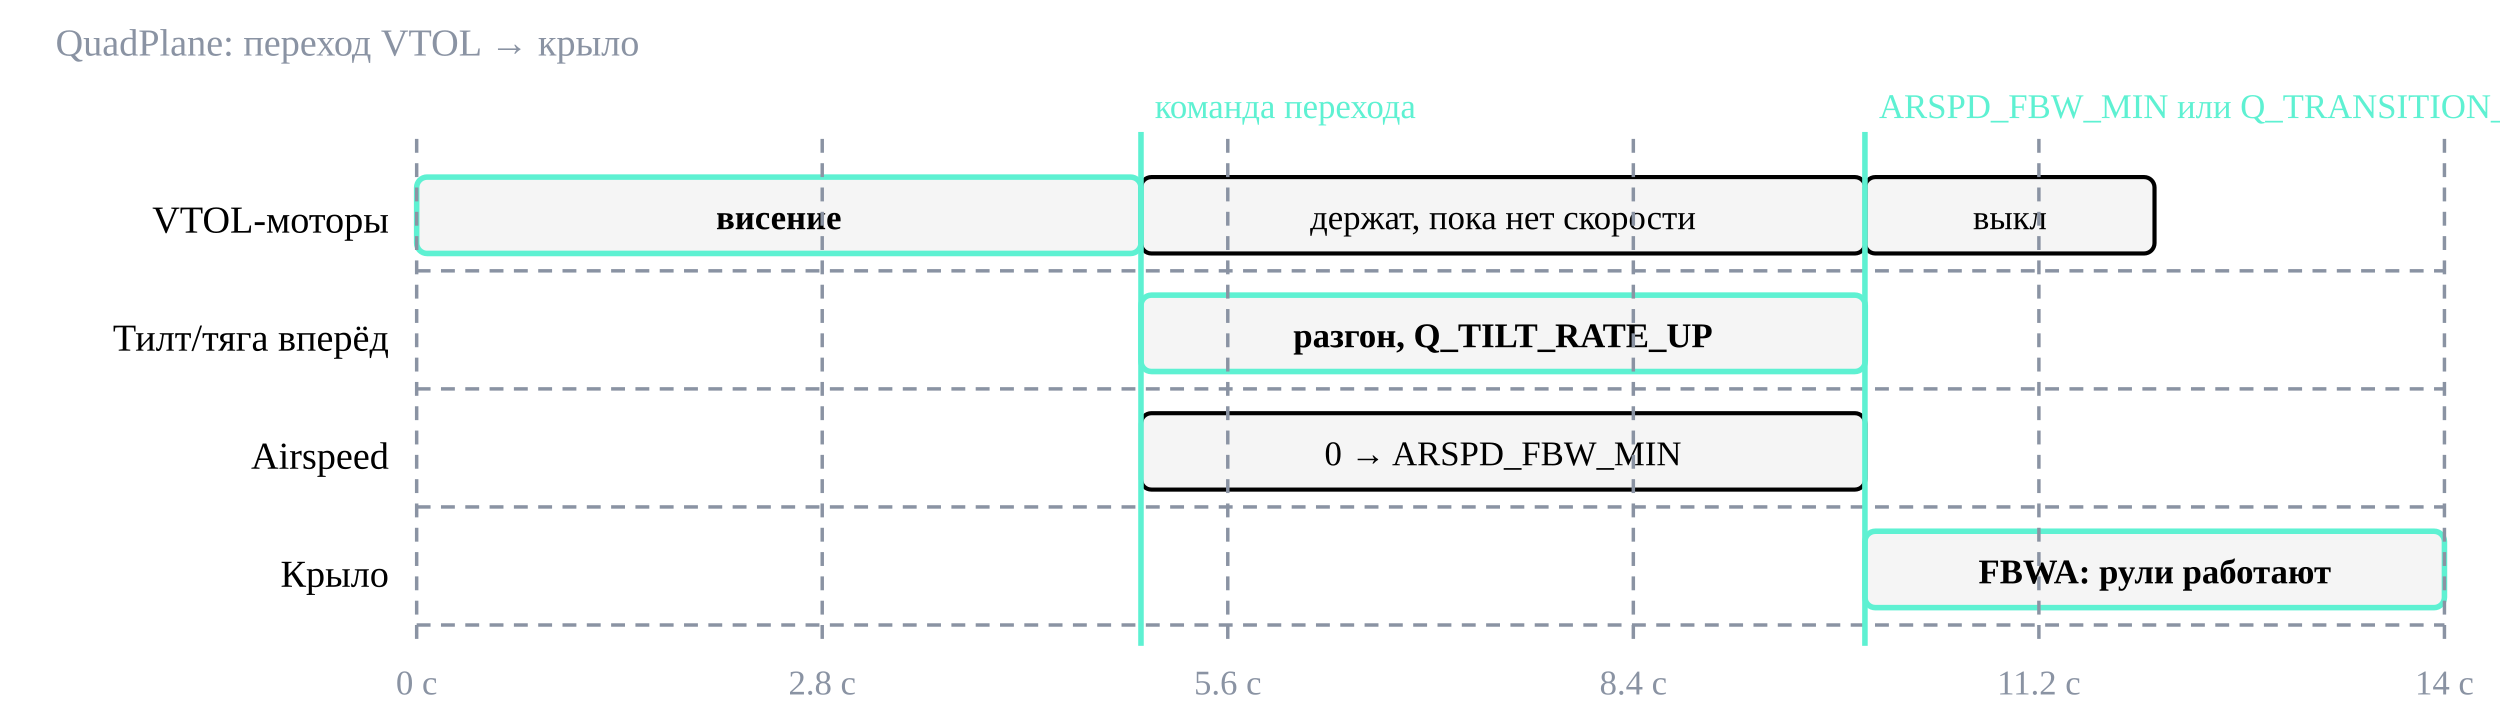
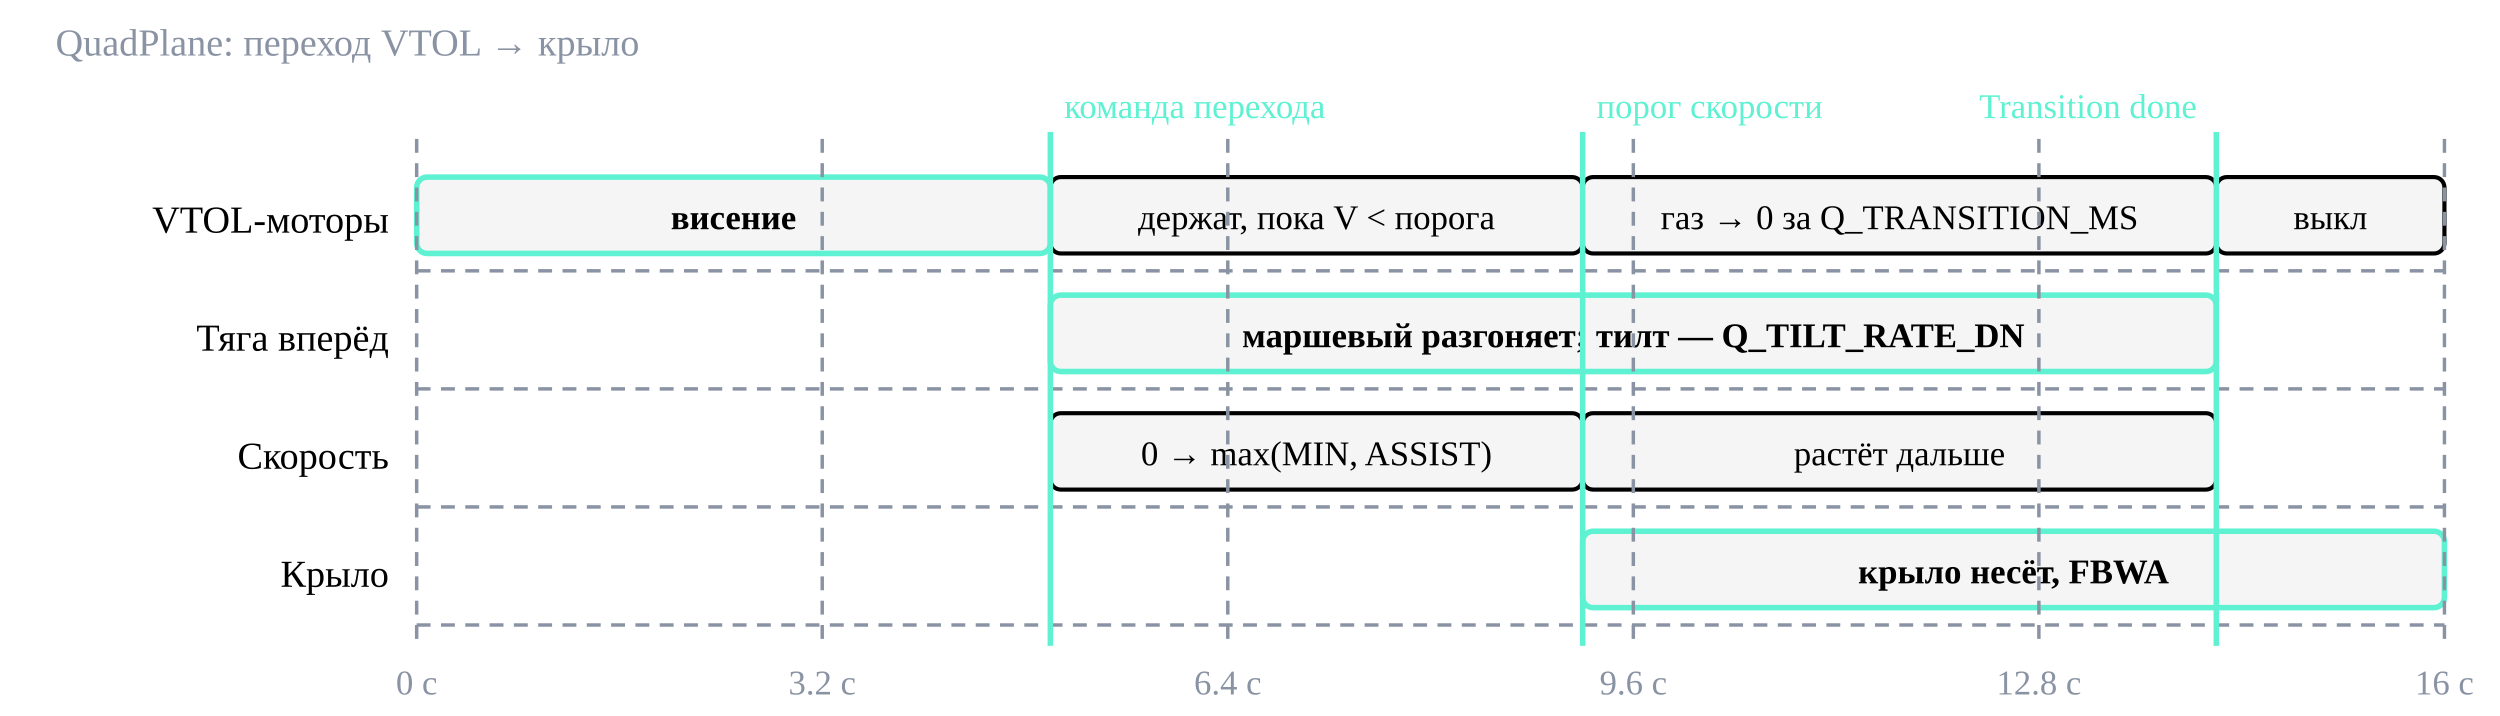
<svg xmlns="http://www.w3.org/2000/svg" viewBox="0 0 720 206" width="100%" role="img" aria-labelledby="t" style="max-width:720px;display:block;margin:0 auto">
  <style>text{font-family: var(--gc-font-mono, ui-monospace, Menlo, monospace); font-size: 12px;fill:currentColor} .m{fill:var(--gc-ink-muted, #8a93a3)} .a{fill:var(--gc-accent-hud, #5ef1d2)} .w{fill:var(--gc-signal-amber, #f0b24c)} .d{fill:var(--gc-signal-red, #e8636b)} .box{fill:var(--gc-surface-200, rgba(128,128,128,0.08));stroke:currentColor;stroke-width:1.2} .boxa{fill:var(--gc-surface-200, rgba(128,128,128,0.08));stroke:var(--gc-accent-hud, #5ef1d2);stroke-width:1.6} .ln{stroke:currentColor;stroke-width:1.2;fill:none} .lna{stroke:var(--gc-accent-hud, #5ef1d2);stroke-width:1.6;fill:none} .lnm{stroke:var(--gc-ink-muted, #8a93a3);stroke-width:1;fill:none;stroke-dasharray:4 3} .t{font-size:11px} .b{font-weight:600}</style>
  <defs>
    <marker id="ar" viewBox="0 0 10 10" refX="9" refY="5" markerWidth="7" markerHeight="7" orient="auto-start-reverse">
      <path d="M0 0L10 5L0 10z" fill="currentColor" />
    </marker>
    <marker id="ara" viewBox="0 0 10 10" refX="9" refY="5" markerWidth="7" markerHeight="7" orient="auto-start-reverse">
      <path d="M0 0L10 5L0 10z" fill="var(--gc-accent-hud, #5ef1d2)" />
    </marker>
  </defs>
  <text x="16" y="16" text-anchor="start" class="m t">QuadPlane: переход VTOL → крыло</text>
  <text x="112" y="67" text-anchor="end" style="font-size:11px">VTOL-моторы</text>
  <line class="lnm" x1="120" y1="78" x2="704" y2="78" />
-   <rect class="boxa" x="120.0" y="51" width="208.6" height="22" rx="3" />
-   <text x="224.286" y="66" text-anchor="middle" class="b" style="font-size:10px">висение</text>
-   <rect class="box" x="328.6" y="51" width="208.6" height="22" rx="3" />
-   <text x="432.857" y="66" text-anchor="middle" style="font-size:10px">держат, пока нет скорости</text>
-   <rect class="box" x="537.1" y="51" width="83.4" height="22" rx="3" />
-   <text x="578.857" y="66" text-anchor="middle" style="font-size:10px">выкл</text>
-   <text x="112" y="101" text-anchor="end" style="font-size:11px">Тилт/тяга вперёд</text>
+   <rect class="boxa" x="120.0" y="51" width="182.5" height="22" rx="3" />
+   <text x="211.25" y="66" text-anchor="middle" class="b" style="font-size:10px">висение</text>
+   <rect class="box" x="302.5" y="51" width="153.3" height="22" rx="3" />
+   <text x="379.15" y="66" text-anchor="middle" style="font-size:10px">держат, пока V &lt; порога</text>
+   <rect class="box" x="455.8" y="51" width="182.5" height="22" rx="3" />
+   <text x="547.05" y="66" text-anchor="middle" style="font-size:10px">газ → 0 за Q_TRANSITION_MS</text>
+   <rect class="box" x="638.3" y="51" width="65.7" height="22" rx="3" />
+   <text x="671.15" y="66" text-anchor="middle" style="font-size:10px">выкл</text>
+   <text x="112" y="101" text-anchor="end" style="font-size:11px">Тяга вперёд</text>
  <line class="lnm" x1="120" y1="112" x2="704" y2="112" />
-   <rect class="boxa" x="328.6" y="85" width="208.6" height="22" rx="3" />
-   <text x="432.857" y="100" text-anchor="middle" class="b" style="font-size:10px">разгон, Q_TILT_RATE_UP</text>
-   <text x="112" y="135" text-anchor="end" style="font-size:11px">Airspeed</text>
+   <rect class="boxa" x="302.5" y="85" width="335.8" height="22" rx="3" />
+   <text x="470.4" y="100" text-anchor="middle" class="b" style="font-size:10px">маршевый разгоняет; тилт — Q_TILT_RATE_DN</text>
+   <text x="112" y="135" text-anchor="end" style="font-size:11px">Скорость</text>
  <line class="lnm" x1="120" y1="146" x2="704" y2="146" />
-   <rect class="box" x="328.6" y="119" width="208.6" height="22" rx="3" />
-   <text x="432.857" y="134" text-anchor="middle" style="font-size:10px">0 → ARSPD_FBW_MIN</text>
+   <rect class="box" x="302.5" y="119" width="153.3" height="22" rx="3" />
+   <text x="379.15" y="134" text-anchor="middle" style="font-size:10px">0 → max(MIN, ASSIST)</text>
+   <rect class="box" x="455.8" y="119" width="182.5" height="22" rx="3" />
+   <text x="547.05" y="134" text-anchor="middle" style="font-size:10px">растёт дальше</text>
  <text x="112" y="169" text-anchor="end" style="font-size:11px">Крыло</text>
  <line class="lnm" x1="120" y1="180" x2="704" y2="180" />
-   <rect class="boxa" x="537.1" y="153" width="166.9" height="22" rx="3" />
-   <text x="620.571" y="168" text-anchor="middle" class="b" style="font-size:10px">FBWA: рули работают</text>
+   <rect class="boxa" x="455.8" y="153" width="248.2" height="22" rx="3" />
+   <text x="579.9" y="168" text-anchor="middle" class="b" style="font-size:10px">крыло несёт, FBWA</text>
  <line class="lnm" x1="120.0" y1="40" x2="120.0" y2="186" />
  <text x="120.0" y="200" text-anchor="middle" class="m t" style="font-size:10px">0 с</text>
  <line class="lnm" x1="236.8" y1="40" x2="236.8" y2="186" />
-   <text x="236.8" y="200" text-anchor="middle" class="m t" style="font-size:10px">2.8 с</text>
+   <text x="236.8" y="200" text-anchor="middle" class="m t" style="font-size:10px">3.2 с</text>
  <line class="lnm" x1="353.6" y1="40" x2="353.6" y2="186" />
-   <text x="353.6" y="200" text-anchor="middle" class="m t" style="font-size:10px">5.6 с</text>
+   <text x="353.6" y="200" text-anchor="middle" class="m t" style="font-size:10px">6.4 с</text>
  <line class="lnm" x1="470.4" y1="40" x2="470.4" y2="186" />
-   <text x="470.4" y="200" text-anchor="middle" class="m t" style="font-size:10px">8.4 с</text>
+   <text x="470.4" y="200" text-anchor="middle" class="m t" style="font-size:10px">9.6 с</text>
  <line class="lnm" x1="587.2" y1="40" x2="587.2" y2="186" />
-   <text x="587.2" y="200" text-anchor="middle" class="m t" style="font-size:10px">11.2 с</text>
+   <text x="587.2" y="200" text-anchor="middle" class="m t" style="font-size:10px">12.8 с</text>
  <line class="lnm" x1="704.0" y1="40" x2="704.0" y2="186" />
-   <text x="704.0" y="200" text-anchor="middle" class="m t" style="font-size:10px">14 с</text>
-   <line class="lna" x1="328.6" y1="38" x2="328.6" y2="186" />
-   <text x="332.571" y="34" text-anchor="start" class="a t" style="font-size:10px">команда перехода</text>
-   <line class="lna" x1="537.1" y1="38" x2="537.1" y2="186" />
-   <text x="541.143" y="34" text-anchor="start" class="a t" style="font-size:10px">ARSPD_FBW_MIN или Q_TRANSITION_MS</text>
+   <text x="704.0" y="200" text-anchor="middle" class="m t" style="font-size:10px">16 с</text>
+   <line class="lna" x1="302.5" y1="38" x2="302.5" y2="186" />
+   <text x="306.5" y="34" text-anchor="start" class="a t" style="font-size:10px">команда перехода</text>
+   <line class="lna" x1="455.8" y1="38" x2="455.8" y2="186" />
+   <text x="459.8" y="34" text-anchor="start" class="a t" style="font-size:10px">порог скорости</text>
+   <line class="lna" x1="638.3" y1="38" x2="638.3" y2="186" />
+   <text x="570" y="34" text-anchor="start" class="a t" style="font-size:10px">Transition done</text>
</svg>
